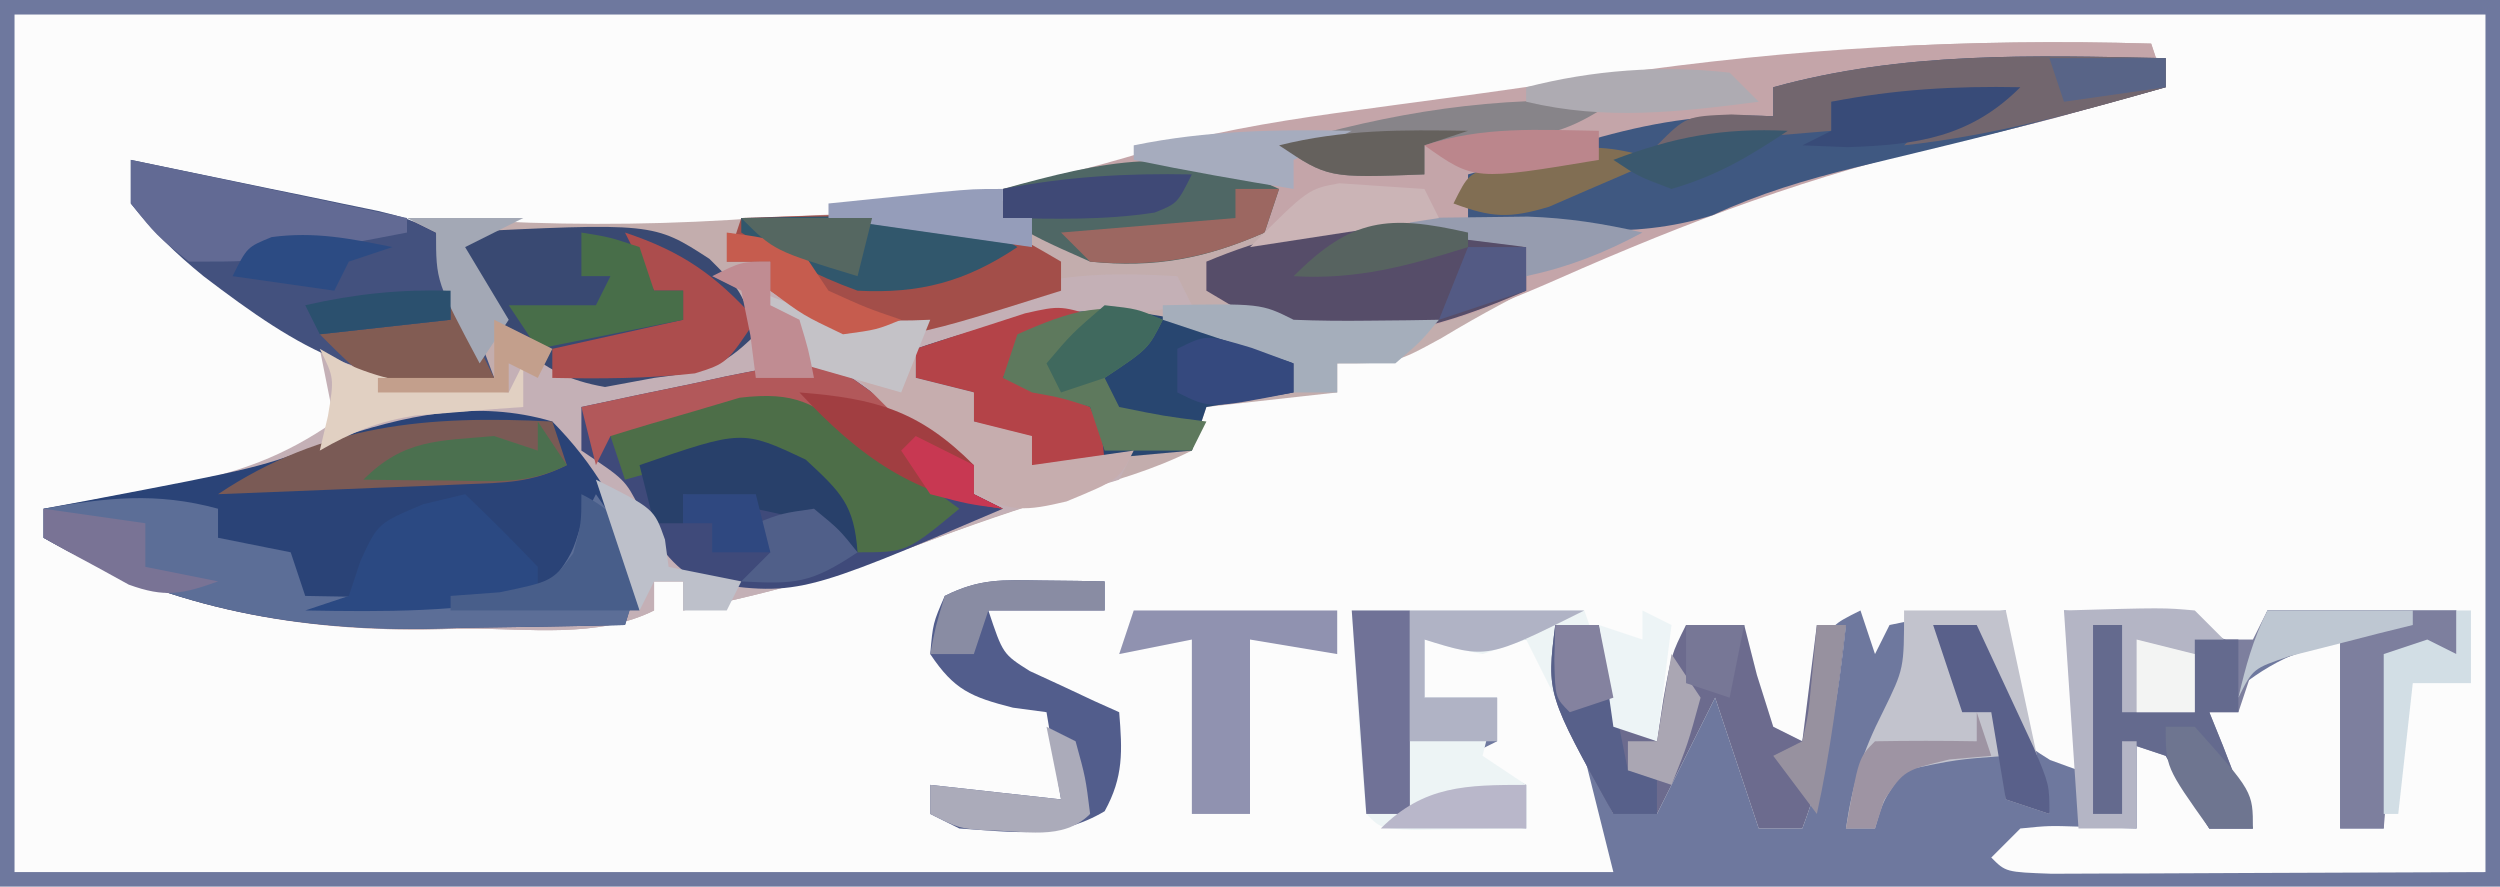
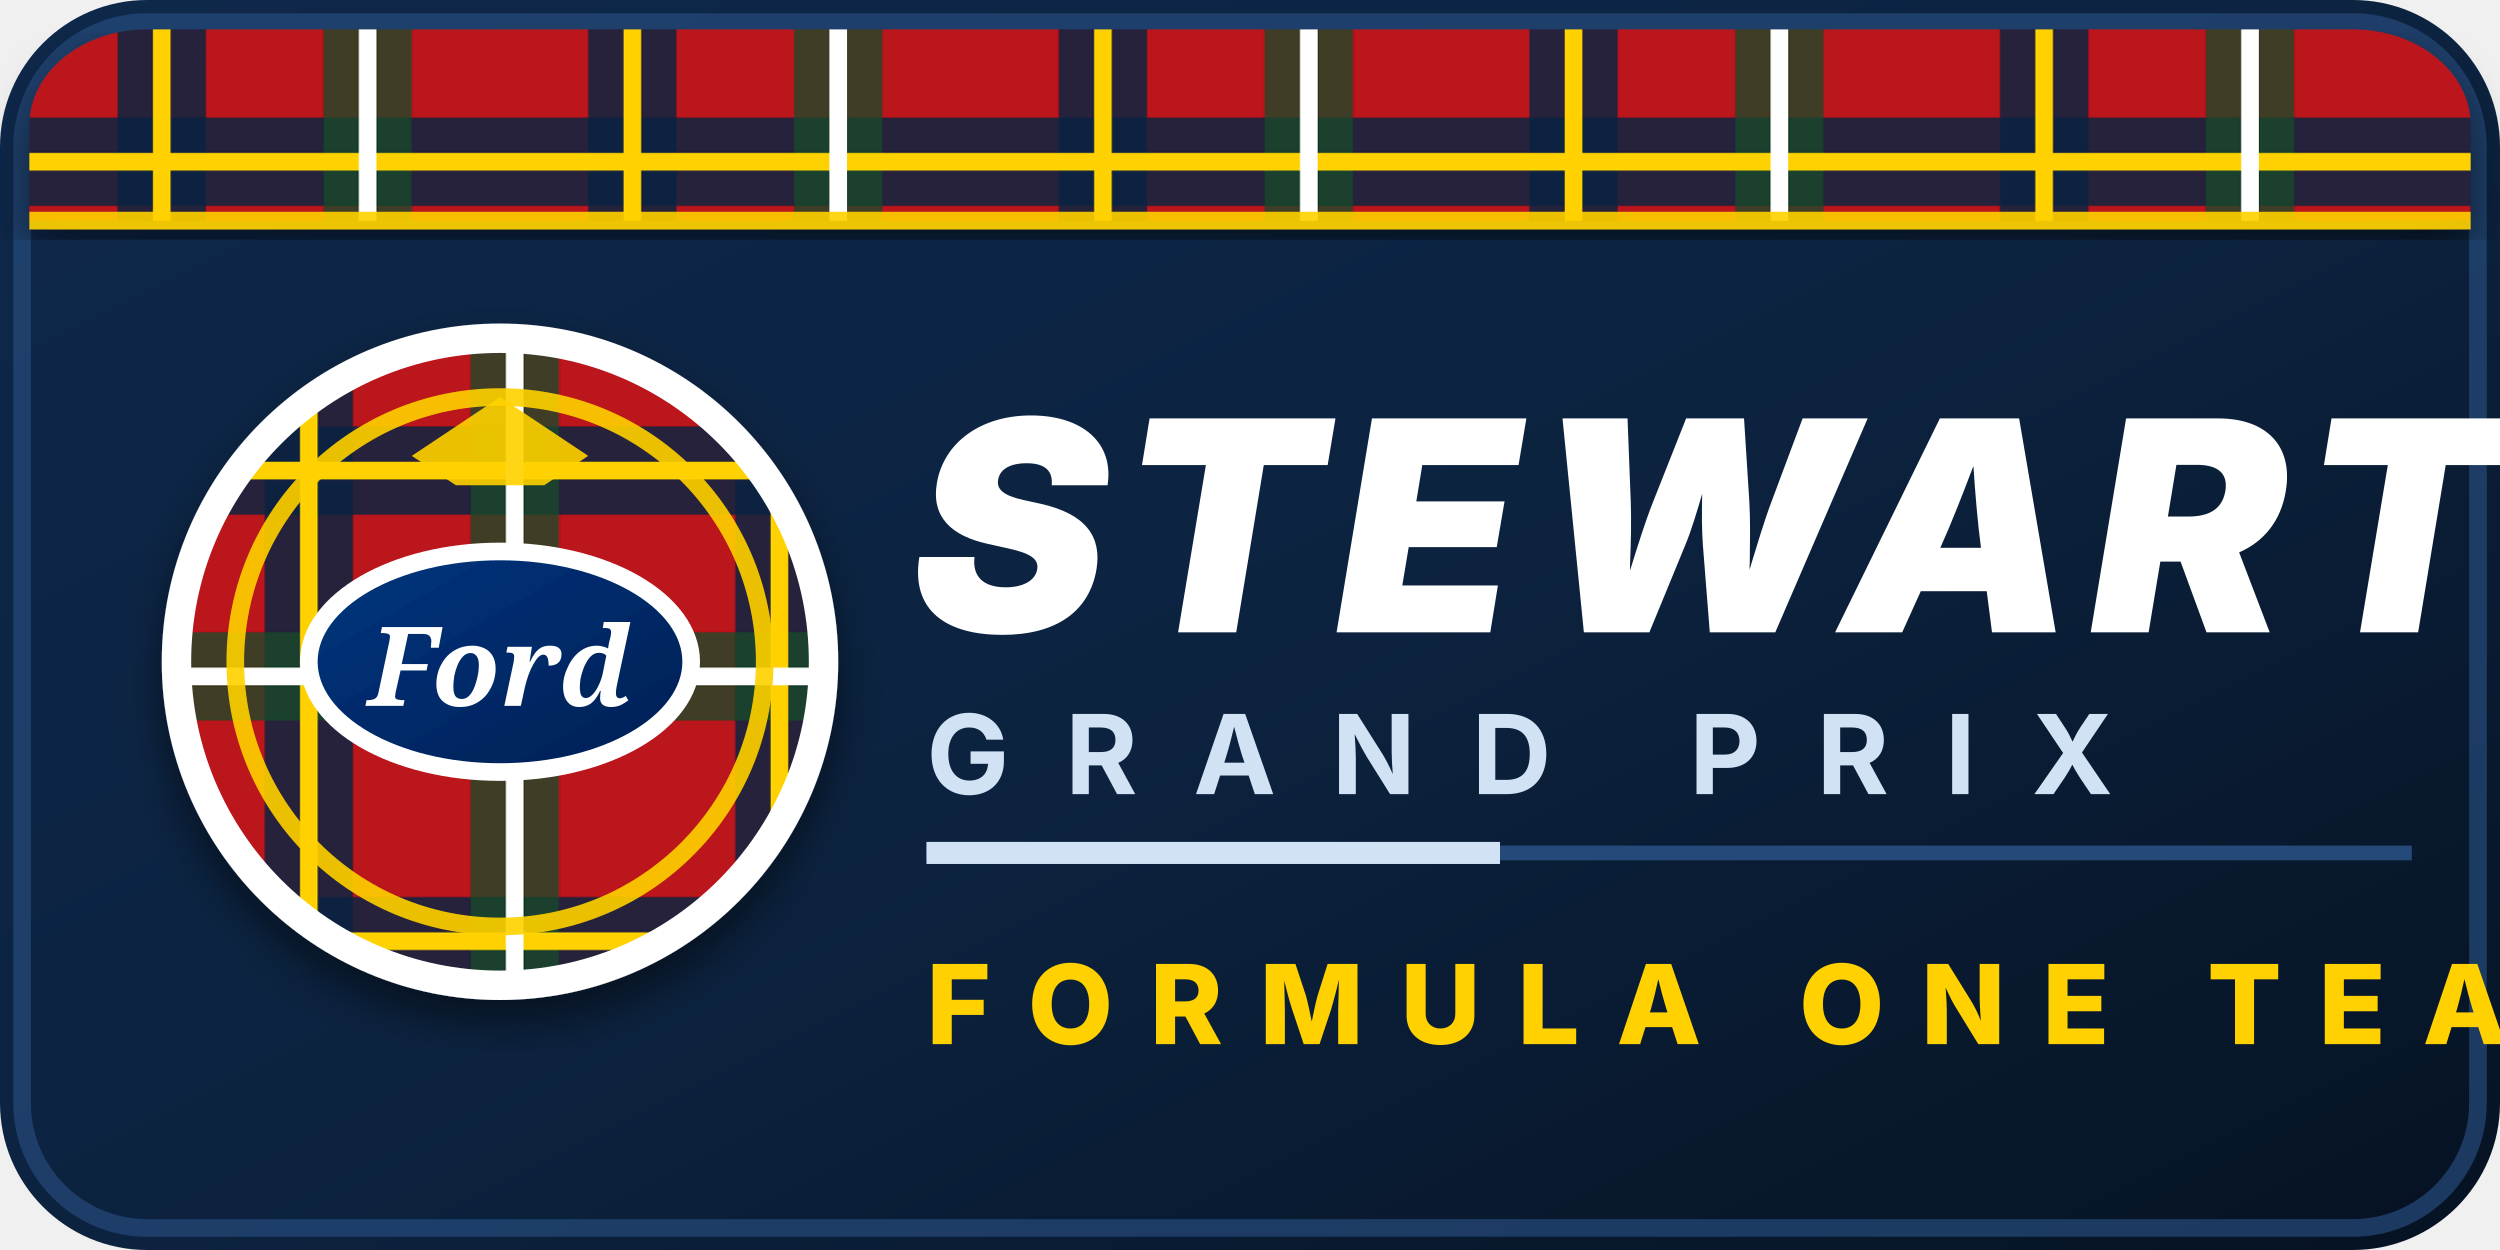
- <svg xmlns="http://www.w3.org/2000/svg" version="1.1" viewBox="0 0 172.00 61.00">
-   <path d="M0 0 C56.76 0 113.52 0 172 0 C172 20.13 172 40.26 172 61 C115.24 61 58.48 61 0 61 C0 40.87 0 20.74 0 0 Z " fill="#FCFCFC" transform="translate(0,0)" />
-   <path d="M0 0 C0.33 0.99 0.66 1.98 1 3 C-0.499 3.419 -1.999 3.835 -3.5 4.25 C-4.511 4.53 -5.521 4.809 -6.562 5.098 C-8.905 5.713 -11.261 6.281 -13.625 6.809 C-25.864 9.585 -38.017 13.731 -48.809 20.25 C-52 22 -52 22 -56 22 C-56 22.66 -56 23.32 -56 24 C-58.97 24.33 -61.94 24.66 -65 25 C-65.165 25.495 -65.165 25.495 -66 28 C-68.682 29.341 -71.362 30.1 -74.25 30.902 C-77.862 31.96 -81.349 33.189 -84.875 34.5 C-90.228 36.439 -95.411 37.94 -101 39 C-101 38.34 -101 37.68 -101 37 C-101.66 37 -102.32 37 -103 37 C-103 37.66 -103 38.32 -103 39 C-106.881 40.94 -111.67 40.229 -115.938 40.25 C-116.435 40.26 -116.435 40.26 -118.955 40.312 C-128.285 40.361 -136.843 38.63 -145 34 C-145 33.34 -145 32.68 -145 32 C-143.975 31.818 -142.95 31.636 -141.895 31.449 C-140.534 31.196 -139.173 30.942 -137.812 30.688 C-137.139 30.57 -136.465 30.452 -135.771 30.33 C-131.618 29.54 -128.476 28.41 -125 26 C-125.188 23.125 -125.188 23.125 -126 20 C-128.062 19.062 -128.062 19.062 -131 18 C-133.865 15.878 -136.616 13.656 -139 11 C-139 10.01 -139 9.02 -139 8 C-138.682 8.108 -138.682 8.108 -137.07 8.656 C-116.838 14.452 -87.969 13.224 -67.828 7.023 C-63.402 5.84 -59.035 5.17 -54.5 4.562 C-54.045 4.5 -54.045 4.5 -51.742 4.186 C-49.812 3.924 -47.881 3.663 -45.95 3.404 C-43.035 3.005 -40.125 2.576 -37.215 2.141 C-24.72 0.322 -12.62 -0.373 0 0 Z " fill="#C3ADAD" transform="translate(148,3)" />
-   <path d="M0 0 C42.9 0 85.8 0 130 0 C130 0.66 130 1.32 130 2 C124.187 3.136 118.375 4.114 112.5 4.875 C104.909 5.867 97.328 6.916 89.75 8 C89.148 8.083 89.148 8.083 86.104 8.503 C84.971 8.667 83.839 8.831 82.672 9 C81.652 9.144 80.632 9.289 79.581 9.438 C77 10 77 10 74 12 C60.664 14.147 46.909 14.102 33.438 14.188 C32.897 14.194 32.897 14.194 30.161 14.227 C14.368 14.245 14.368 14.245 8 10 C10.138 14.543 13.098 16.735 17.055 19.59 C19.321 21.233 21.29 22.77 23 25 C22.824 26.98 22.824 26.98 22 29 C15.923 33.473 9.336 34.144 2 34 C2.33 34.99 2.66 35.98 3 37 C2.01 37 1.02 37 0 37 C0 24.79 0 12.58 0 0 Z " fill="#FCFCFC" transform="translate(1,1)" />
-   <path d="M0 0 C56.76 0 113.52 0 172 0 C172 20.13 172 40.26 172 61 C115.24 61 58.48 61 0 61 C0 40.87 0 20.74 0 0 Z M1 1 C1 20.47 1 39.94 1 60 C37.3 60 73.6 60 111 60 C109.68 54.72 108.36 49.44 107 44 C106.01 44 105.02 44 104 44 C102 44 100 44 98 44 C98 45.32 98 46.64 98 48 C99.65 48 101.3 48 103 48 C103 48.99 103 49.98 103 51 C102.67 51.165 102.67 51.165 101 52 C102.32 52.66 103.64 53.32 105 54 C105 54.99 105 55.98 105 57 C101.7 56.67 98.4 56.34 95 56 C94.67 51.71 94.34 47.42 94 43 C98.95 43 103.9 43 109 43 C109.99 45.64 110.98 48.28 112 51 C112.66 51 113.32 51 114 51 C114.66 48.36 115.32 45.72 116 43 C117.32 43 118.64 43 120 43 C120.165 44.155 120.165 44.155 121 50 C121.495 50.165 121.495 50.165 124 51 C124.061 50.717 124.061 50.717 124.367 49.285 C124.535 48.552 124.702 47.818 124.875 47.062 C125.037 46.332 125.2 45.601 125.367 44.848 C126 43 126 43 128 42 C128.33 42.99 128.66 43.98 129 45 C129.33 44.34 129.66 43.68 130 43 C132.649 42.406 135.292 42.258 138 42 C138.013 42.313 138.013 42.313 138.078 43.898 C138.135 44.716 138.192 45.533 138.25 46.375 C138.296 47.187 138.343 47.999 138.391 48.836 C139 51 139 51 141.047 52.289 C141.691 52.524 142.336 52.758 143 53 C143.027 51.542 143.046 50.083 143.062 48.625 C143.068 48.219 143.068 48.219 143.098 46.164 C143 44 143 44 142 42 C143.418 42.115 144.834 42.243 146.25 42.375 C147.039 42.445 147.828 42.514 148.641 42.586 C151.086 43.015 152.848 43.786 155 45 C155.33 44.01 155.66 43.02 156 42 C160.29 42 164.58 42 169 42 C169 42.99 169 43.98 169 45 C168.68 44.907 168.68 44.907 167.062 44.438 C166.382 44.293 165.701 44.149 165 44 C164 45 164 45 163.902 47.723 C163.914 48.825 163.926 49.927 163.938 51.062 C163.947 52.167 163.956 53.272 163.965 54.41 C163.976 55.265 163.988 56.119 164 57 C163.01 57 162.02 57 161 57 C161 52.71 161 48.42 161 44 C156.874 45.032 155.154 46.284 152 49 C152.547 52.375 153.055 54.082 155 57 C154.01 57 153.02 57 152 57 C151.866 56.598 151.866 56.598 151.188 54.562 C150.992 54.14 150.992 54.14 150 52 C149.01 51.67 148.02 51.34 147 51 C147 52.98 147 54.96 147 57 C145.721 56.959 144.442 56.917 143.125 56.875 C140.945 56.805 140.945 56.805 139 57 C138.67 57.33 138.67 57.33 137 59 C138 60 138 60 141.143 60.114 C142.534 60.113 143.925 60.108 145.316 60.098 C145.64 60.097 145.64 60.097 147.279 60.095 C149.707 60.089 152.135 60.075 154.562 60.062 C159.987 60.042 165.411 60.021 171 60 C171 40.53 171 21.06 171 1 C114.9 1 58.8 1 1 1 Z " fill="#6E789E" transform="translate(0,0)" />
-   <path d="M0 0 C0.413 0.474 0.825 0.949 1.25 1.438 C3.871 3.778 5.466 3.874 9 4 C11.778 3.333 14.495 2.526 17.23 1.703 C20.958 0.757 24.175 0.784 28 1 C28.165 1.33 28.165 1.33 29 3 C28.047 3.133 27.095 3.266 26.113 3.402 C24.859 3.579 23.605 3.756 22.312 3.938 C21.692 4.025 21.692 4.025 18.551 4.465 C15.675 4.898 12.844 5.396 10 6 C10 6.66 10 7.32 10 8 C11.32 8.33 12.64 8.66 14 9 C14 9.66 14 10.32 14 11 C15.32 11.33 16.64 11.66 18 12 C18 12.66 18 13.32 18 14 C19.155 13.835 19.155 13.835 25 13 C24.67 13.66 24.34 14.32 24 15 C22.326 15.518 20.648 16.026 18.952 16.469 C15.94 17.288 13.049 18.413 10.125 19.5 C4.772 21.439 -0.411 22.94 -6 24 C-6 23.34 -6 22.68 -6 22 C-6.66 22 -7.32 22 -8 22 C-8 22.66 -8 23.32 -8 24 C-11.881 25.94 -16.67 25.229 -20.938 25.25 C-21.933 25.271 -22.929 25.291 -23.955 25.312 C-33.285 25.361 -41.843 23.63 -50 19 C-50 18.34 -50 17.68 -50 17 C-48.975 16.818 -47.95 16.636 -46.895 16.449 C-45.534 16.196 -44.173 15.942 -42.812 15.688 C-42.476 15.629 -42.476 15.629 -40.771 15.33 C-36.618 14.54 -33.476 13.41 -30 11 C-30.33 9.35 -30.66 7.7 -31 6 C-29.02 6.33 -29.02 6.33 -19 8 C-19 6.68 -19 5.36 -19 4 C-17.68 4.66 -16.36 5.32 -15 6 C-15 6.66 -15 7.32 -15 8 C-11.04 7.34 -7.08 6.68 -3 6 C-2.67 4.68 -2.34 3.36 -2 2 C-2.66 1.67 -3.32 1.34 -4 1 C-2 0 -2 0 0 0 Z " fill="#C4B0B6" transform="translate(53,18)" />
-   <path d="M0 0 C0.165 0.495 0.165 0.495 1 3 C-0.499 3.419 -1.999 3.835 -3.5 4.25 C-4.511 4.53 -5.521 4.809 -6.562 5.098 C-8.905 5.713 -11.261 6.281 -13.625 6.809 C-23.19 8.978 -31.854 12.231 -40.82 16.195 C-46.899 18.863 -52.309 20.916 -59 20 C-62.5 18.5 -62.5 18.5 -65 17 C-65 16.34 -65 15.68 -65 15 C-60.026 13.243 -55.258 11.674 -50 11 C-50.629 10.979 -50.629 10.979 -53.812 10.875 C-54.52 10.852 -55.228 10.829 -55.957 10.805 C-58 11 -58 11 -61 13 C-65.149 14.66 -68.535 15.465 -73 15 C-76.375 13.5 -76.375 13.5 -79 12 C-79 11.34 -79 10.68 -79 10 C-78.072 9.772 -78.072 9.772 -73.434 8.633 C-71.548 8.143 -69.678 7.593 -67.816 7.02 C-63.395 5.838 -59.03 5.17 -54.5 4.562 C-53.59 4.438 -52.68 4.314 -51.742 4.186 C-49.812 3.924 -47.881 3.663 -45.95 3.404 C-43.035 3.005 -40.125 2.576 -37.215 2.141 C-24.72 0.322 -12.62 -0.373 0 0 Z " fill="#C4A5A9" transform="translate(148,3)" />
-   <path d="M0 0 C2.904 2.948 4.735 6.063 6 10 C5.552 12.161 5.552 12.161 5 14 C1.396 14.089 -2.208 14.141 -5.812 14.188 C-6.315 14.2 -6.315 14.2 -8.857 14.264 C-18.244 14.354 -26.791 12.659 -35 8 C-35 7.34 -35 6.68 -35 6 C-34.022 5.818 -33.043 5.636 -32.035 5.449 C-20.108 3.177 -20.108 3.177 -15.25 1.312 C-10.223 -0.417 -5.199 -1.546 0 0 Z " fill="#2A4377" transform="translate(38,29)" />
-   <path d="M0 0 C0.634 0.402 1.268 0.804 1.922 1.219 C2.525 1.642 3.128 2.064 3.75 2.5 C4.057 2.711 4.057 2.711 5.609 3.781 C6.068 4.183 6.527 4.586 7 5 C7 5.66 7 6.32 7 7 C7.66 7.33 8.32 7.66 9 8 C-5.107 14.021 -5.107 14.021 -12 13 C-14.222 11.519 -14.843 10.323 -16 7.938 C-17 6 -17 6 -20 4 C-20 3.01 -20 2.02 -20 1 C-17.419 0.442 -14.837 -0.097 -12.25 -0.625 C-11.885 -0.705 -11.885 -0.705 -10.039 -1.109 C-3.378 -2.442 -3.378 -2.442 0 0 Z " fill="#3F4A7A" transform="translate(60,27)" />
-   <path d="M0 0 C5.28 0 10.56 0 16 0 C16.716 2.051 17.432 4.102 18.148 6.152 C19 8 19 8 21 9 C21.072 8.526 21.072 8.526 21.438 6.125 C22 3 22 3 23 1 C24.32 1 25.64 1 27 1 C27.289 2.134 27.578 3.269 27.875 4.438 C28.246 5.613 28.618 6.789 29 8 C29.66 8.33 30.32 8.66 31 9 C31.33 6.36 31.66 3.72 32 1 C32.66 1 33.32 1 34 1 C33.486 5.969 32.766 10.29 31 15 C30.01 15 29.02 15 28 15 C27.505 13.515 27.505 13.515 25 6 C24.34 7.32 23.68 8.64 23 10 C22.333 11.333 21.667 12.667 21 14 C20.01 14 19.02 14 18 14 C16 10 14 6 12 2 C11.01 2.33 10.02 2.66 9 3 C6.812 2.562 6.812 2.562 5 2 C5 3.32 5 4.64 5 6 C6.65 6 8.3 6 10 6 C9.67 7.32 9.34 8.64 9 10 C9.99 10.66 10.98 11.32 12 12 C12 12.99 12 13.98 12 15 C10.354 15.027 8.708 15.046 7.062 15.062 C6.146 15.074 5.229 15.086 4.285 15.098 C2 15 2 15 1 14 C0.534 9.341 0.295 4.673 0 0 Z " fill="#EDF4F5" transform="translate(93,42)" />
-   <path d="M0 0 C0 0.66 0 1.32 0 2 C-4.988 3.395 -9.979 4.761 -15.012 5.984 C-15.698 6.151 -16.384 6.318 -17.091 6.49 C-18.493 6.831 -19.895 7.17 -21.298 7.508 C-24.752 8.359 -27.962 9.316 -31.188 10.812 C-36.863 12.58 -42.168 11.738 -48 11 C-48 10.01 -48 9.02 -48 8 C-45.627 7.324 -43.252 6.659 -40.875 6 C-40.21 5.809 -39.545 5.618 -38.859 5.422 C-34.801 4.308 -31.203 3.79 -27 4 C-27 3.34 -27 2.68 -27 2 C-18.044 -0.465 -9.198 -0.192 0 0 Z " fill="#3F5881" transform="translate(149,4)" />
-   <path d="M0 0 C0 0.66 0 1.32 0 2 C-1.98 2.33 -3.96 2.66 -6 3 C-6.33 3.99 -6.66 4.98 -7 6 C-8.815 6.165 -8.815 6.165 -18 7 C-18.33 6.34 -18.66 5.68 -19 5 C-19.99 4.67 -20.98 4.34 -22 4 C-22 3.34 -22 2.68 -22 2 C-23.32 1.67 -24.64 1.34 -26 1 C-26 0.34 -26 -0.32 -26 -1 C-15.912 -4.41 -9.612 -4.883 0 0 Z " fill="#284670" transform="translate(89,25)" />
-   <path d="M0 0 C3.126 0.641 6.251 1.289 9.375 1.938 C10.264 2.12 11.154 2.302 12.07 2.49 C12.496 2.579 12.496 2.579 14.648 3.027 C15.434 3.19 16.219 3.352 17.029 3.519 C19 4 19 4 21 5 C22.07 7.285 22.07 7.285 23.125 10.062 C23.478 10.982 23.831 11.901 24.195 12.848 C24.461 13.558 24.726 14.268 25 15 C16.435 15.983 11.737 13.136 5 8 C3.03 6.396 1.606 4.993 0 3 C0 2.01 0 1.02 0 0 Z " fill="#43517E" transform="translate(9,11)" />
-   <path d="M0 0 C4.29 0 8.58 0 13 0 C13 0.99 13 1.98 13 3 C11.68 3 10.36 3 9 3 C8.67 6.96 8.34 10.92 8 15 C7.01 15 6.02 15 5 15 C5 10.71 5 6.42 5 2 C3.02 2.66 1.04 3.32 -1 4 C-1.33 4.99 -1.66 5.98 -2 7 C-2.66 7 -3.32 7 -4 7 C-3.691 7.763 -3.381 8.526 -3.062 9.312 C-2.321 11.188 -1.638 13.087 -1 15 C-1.99 15 -2.98 15 -4 15 C-5.019 13.345 -6.018 11.677 -7 10 C-7.99 9.67 -8.98 9.34 -10 9 C-10 10.65 -10 12.3 -10 14 C-10.66 14 -11.32 14 -12 14 C-12 9.71 -12 5.42 -12 1 C-11.34 1 -10.68 1 -10 1 C-10 2.98 -10 4.96 -10 7 C-8.35 7 -6.7 7 -5 7 C-5 5.35 -5 3.7 -5 2 C-3.68 2 -2.36 2 -1 2 C-0.67 1.34 -0.34 0.68 0 0 Z " fill="#7D7F9E" transform="translate(156,42)" />
-   <path d="M0 0 C13.961 -0.688 13.961 -0.688 17.812 1.812 C20 4 20 4 21 7 C18.55 9.45 17.4 9.547 14 10 C12.886 10.206 11.773 10.413 10.625 10.625 C5.559 9.752 4.173 7.122 1.285 3.066 C0 1 0 1 0 0 Z " fill="#394972" transform="translate(31,16)" />
-   <path d="M0 0 C0 0.66 0 1.32 0 2 C1.65 2.33 3.3 2.66 5 3 C5.33 3.99 5.66 4.98 6 6 C18.122 6.22 18.122 6.22 23 5 C24.375 3.062 24.375 3.062 25 1 C25.33 0.34 25.66 -0.32 26 -1 C27.562 1.25 27.562 1.25 29 4 C28.59 6.172 28.59 6.172 28 8 C24.396 8.089 20.792 8.141 17.188 8.188 C16.685 8.2 16.685 8.2 14.143 8.264 C4.756 8.354 -3.791 6.659 -12 2 C-12 1.34 -12 0.68 -12 0 C-7.684 -0.762 -4.256 -1.161 0 0 Z " fill="#5C6E97" transform="translate(15,35)" />
-   <path d="M0 0 C0.99 0 1.98 0 3 0 C3.289 1.134 3.578 2.269 3.875 3.438 C4.246 4.613 4.618 5.789 5 7 C5.66 7.33 6.32 7.66 7 8 C7.072 7.526 7.072 7.526 7.438 5.125 C8 2 8 2 9 0 C10.32 0 11.64 0 13 0 C13.289 1.134 13.578 2.269 13.875 3.438 C14.246 4.613 14.618 5.789 15 7 C15.66 7.33 16.32 7.66 17 8 C17.33 5.36 17.66 2.72 18 0 C18.66 0 19.32 0 20 0 C19.486 4.969 18.766 9.29 17 14 C16.01 14 15.02 14 14 14 C13.01 11.03 12.02 8.06 11 5 C10.34 6.32 9.68 7.64 9 9 C8.333 10.333 7.667 11.667 7 13 C6.01 13 5.02 13 4 13 C-0.592 4.738 -0.592 4.738 0 0 Z " fill="#6C6B8E" transform="translate(107,43)" />
-   <path d="M0 0 C15.929 -0.554 15.929 -0.554 22 3 C22 3.66 22 4.32 22 5 C10.241 8.703 10.241 8.703 5 7 C4.01 6.34 3.02 5.68 2 5 C2 4.34 2 3.68 2 3 C1.01 3 0.02 3 -1 3 C-0.67 2.01 -0.34 1.02 0 0 Z " fill="#A34E49" transform="translate(51,15)" />
-   <path d="M0 0 C0 0.99 0 1.98 0 3 C-5.7 5.443 -9.793 6.601 -16 6 C-19.5 4.5 -19.5 4.5 -22 3 C-22 2.34 -22 1.68 -22 1 C-14.076 -2.316 -8.196 -2.137 0 0 Z " fill="#564D69" transform="translate(105,17)" />
-   <path d="M0 0 C2.31 0 4.62 0 7 0 C7.99 4.62 8.98 9.24 10 14 C9.01 13.67 8.02 13.34 7 13 C7 12.01 7 11.02 7 10 C3.625 10.25 3.625 10.25 0 11 C-1.438 13.062 -1.438 13.062 -2 15 C-2.66 15 -3.32 15 -4 15 C-3.548 11.925 -2.863 9.732 -1.438 6.938 C0 4 0 4 0 0 Z " fill="#C2C3CD" transform="translate(131,42)" />
-   <path d="M0 0 C0.409 0.005 0.409 0.005 2.477 0.027 C2.79 0.033 2.79 0.033 4.375 0.062 C4.375 0.722 4.375 1.383 4.375 2.062 C1.735 2.062 -0.905 2.062 -3.625 2.062 C-2.625 5.062 -2.625 5.062 -0.777 6.23 C-0.046 6.567 0.684 6.903 1.438 7.25 C2.171 7.594 2.904 7.938 3.66 8.293 C4.226 8.547 4.792 8.801 5.375 9.062 C5.591 11.729 5.684 13.503 4.375 15.875 C1.088 17.827 -1.846 17.302 -5.625 17.062 C-6.285 16.733 -6.945 16.403 -7.625 16.062 C-7.625 15.403 -7.625 14.742 -7.625 14.062 C-4.655 14.392 -1.685 14.722 1.375 15.062 C1.045 13.082 0.715 11.102 0.375 9.062 C-0.388 8.959 -1.151 8.856 -1.938 8.75 C-4.822 8.012 -5.98 7.53 -7.625 5.062 C-7.438 2.938 -7.438 2.938 -6.625 1.062 C-4.22 -0.14 -2.675 -0.038 0 0 Z " fill="#525D8C" transform="translate(71.625,39.9375)" />
-   <path d="M0 0 C-0.33 0.99 -0.66 1.98 -1 3 C-5.068 4.797 -8.579 5.461 -13 5 C-16.375 3.5 -16.375 3.5 -19 2 C-19 1.34 -19 0.68 -19 0 C-12.112 -1.9 -6.738 -3.171 0 0 Z " fill="#4F6765" transform="translate(88,13)" />
-   <path d="M0 0 C4.62 0 9.24 0 14 0 C14 0.99 14 1.98 14 3 C13.01 2.835 13.01 2.835 8 2 C8 5.96 8 9.92 8 14 C6.68 14 5.36 14 4 14 C4 10.04 4 6.08 4 2 C2.35 2.33 0.7 2.66 -1 3 C-0.67 2.01 -0.34 1.02 0 0 Z " fill="#9092B0" transform="translate(78,42)" />
-   <path d="M0 0 C0.634 0.402 1.268 0.804 1.922 1.219 C2.525 1.642 3.128 2.064 3.75 2.5 C4.057 2.711 4.057 2.711 5.609 3.781 C6.068 4.183 6.527 4.586 7 5 C7 5.66 7 6.32 7 7 C7.66 7.33 8.32 7.66 9 8 C3.978 7.283 0.621 5.237 -3.375 2.188 C-7.115 0.496 -9.203 1.712 -13 3 C-15.938 3.125 -15.938 3.125 -18 3 C-18.33 3.66 -18.66 4.32 -19 5 C-19.33 3.68 -19.66 2.36 -20 1 C-17.419 0.442 -14.837 -0.097 -12.25 -0.625 C-11.885 -0.705 -11.885 -0.705 -10.039 -1.109 C-3.378 -2.442 -3.378 -2.442 0 0 Z " fill="#B2585A" transform="translate(60,27)" />
-   <path d="M0 0 C0 0.66 0 1.32 0 2 C-5.98 3.72 -11.808 5.312 -18 6 C-16 4 -16 4 -12 3 C-15.63 3 -19.26 3 -23 3 C-23 3.66 -23 4.32 -23 5 C-24.98 5.165 -24.98 5.165 -35 6 C-33 4 -33 4 -29.875 3.875 C-28.926 3.916 -27.978 3.957 -27 4 C-27 3.34 -27 2.68 -27 2 C-18.044 -0.465 -9.198 -0.192 0 0 Z " fill="#72666E" transform="translate(149,4)" />
-   <path d="M0 0 C0.666 0.458 1.333 0.915 2.02 1.387 C2.85 1.989 2.85 1.989 7 5 C3.375 8 3.375 8 0 8 C-1.006 6.337 -2.006 4.67 -3 3 C-5.34 1.416 -6.524 0.951 -9.359 1.242 C-10.148 1.451 -10.937 1.66 -11.75 1.875 C-12.549 2.079 -13.348 2.282 -14.172 2.492 C-14.775 2.66 -15.378 2.827 -16 3 C-16.33 2.01 -16.66 1.02 -17 0 C-15.112 -0.587 -13.214 -1.144 -11.312 -1.688 C-10.257 -2.001 -9.201 -2.314 -8.113 -2.637 C-4.258 -3.087 -3.06 -2.284 0 0 Z " fill="#4D6E48" transform="translate(59,30)" />
-   <path d="M0 0 C0.66 0 1.32 0 2 0 C2 1.98 2 3.96 2 6 C3.65 6 5.3 6 7 6 C7 4.35 7 2.7 7 1 C7.99 1 8.98 1 10 1 C10 2.65 10 4.3 10 6 C9.34 6 8.68 6 8 6 C8.309 6.763 8.619 7.526 8.938 8.312 C9.679 10.188 10.362 12.087 11 14 C10.01 14 9.02 14 8 14 C6.981 12.345 5.982 10.677 5 9 C4.01 8.67 3.02 8.34 2 8 C2 9.65 2 11.3 2 13 C1.34 13 0.68 13 0 13 C0 8.71 0 4.42 0 0 Z " fill="#646A8E" transform="translate(144,43)" />
-   <path d="M0 0 C1.709 1.623 3.374 3.293 5 5 C5 5.66 5 6.32 5 7 C-0.361 8.129 -5.553 8.097 -11 8 C-10.01 7.67 -9.02 7.34 -8 7 C-7.732 6.196 -7.464 5.391 -7.188 4.562 C-6 2 -6 2 -2.875 0.688 C-2.401 0.574 -2.401 0.574 0 0 Z " fill="#2B4982" transform="translate(32,34)" />
-   <path d="M0 0 C0.33 0.99 0.66 1.98 1 3 C-1.461 4.231 -3.258 4.206 -6.008 4.316 C-6.994 4.358 -7.98 4.4 -8.996 4.443 C-10.029 4.483 -11.061 4.522 -12.125 4.562 C-12.645 4.584 -12.645 4.584 -15.277 4.693 C-17.851 4.8 -20.426 4.902 -23 5 C-15.73 0.154 -8.572 -0.433 0 0 Z " fill="#7A5A55" transform="translate(38,29)" />
-   <path d="M0 0 C6.836 -0.195 6.836 -0.195 9 0 C9.66 0.66 10.32 1.32 11 2 C10.34 2 9.68 2 9 2 C9 3.65 9 5.3 9 7 C7.35 7 5.7 7 4 7 C4 5.02 4 3.04 4 1 C3.34 1 2.68 1 2 1 C2 5.29 2 9.58 2 14 C2.66 14 3.32 14 4 14 C4 12.35 4 10.7 4 9 C4.33 9 4.66 9 5 9 C5 10.98 5 12.96 5 15 C3.68 15 2.36 15 1 15 C0.67 10.05 0.34 5.1 0 0 Z " fill="#B4B5C5" transform="translate(142,42)" />
-   <path d="M0 0 C2.417 -0.054 4.833 -0.094 7.25 -0.125 C7.932 -0.142 8.614 -0.159 9.316 -0.176 C13.061 -0.212 15.824 -0.079 19 2 C15.404 4.397 12.273 5.219 8 5 C5.136 3.964 2.585 2.602 0 1 C0 0.67 0 0.34 0 0 Z " fill="#31576C" transform="translate(51,15)" />
-   <path d="M0 0 C-0.969 0.289 -1.939 0.578 -2.938 0.875 C-6 2 -6 2 -7 4 C-6.031 4.247 -5.061 4.495 -4.062 4.75 C-3.052 5.163 -2.041 5.575 -1 6 C-0.125 8.125 -0.125 8.125 0 10 C-1.65 10 -3.3 10 -5 10 C-5.33 9.34 -5.66 8.68 -6 8 C-6.99 7.67 -7.98 7.34 -9 7 C-9 6.34 -9 5.68 -9 5 C-10.32 4.67 -11.64 4.34 -13 4 C-13 3.34 -13 2.68 -13 2 C-11.399 1.468 -9.794 0.95 -8.188 0.438 C-7.294 0.147 -6.401 -0.143 -5.48 -0.441 C-3 -1 -3 -1 0 0 Z " fill="#B44348" transform="translate(76,22)" />
-   <path d="M0 0 C3.937 1.312 6.227 2.919 9 6 C7 9 7 9 4.812 9.688 C1.523 10.053 -1.693 10.065 -5 10 C-5 9.34 -5 8.68 -5 8 C-2.03 7.34 0.94 6.68 4 6 C4 5.34 4 4.68 4 4 C3.34 4 2.68 4 2 4 C1.34 2.68 0.68 1.36 0 0 Z " fill="#AC4D4D" transform="translate(43,16)" />
-   <path d="M0 0 C6.27 1.32 12.54 2.64 19 4 C19 4.33 19 4.66 19 5 C17.251 5.338 15.501 5.67 13.75 6 C13.263 6.093 13.263 6.093 10.797 6.562 C8 7 8 7 4 7 C1.75 5.188 1.75 5.188 0 3 C0 2.01 0 1.02 0 0 Z " fill="#626A94" transform="translate(9,11)" />
-   <path d="M0 0 C-1 2 -1 2 -4 4 C-3.67 4.66 -3.34 5.32 -3 6 C0.062 6.625 0.062 6.625 3 7 C2.67 7.66 2.34 8.32 2 9 C0.02 9 -1.96 9 -4 9 C-4.33 8.01 -4.66 7.02 -5 6 C-6.938 5.375 -6.938 5.375 -9 5 C-9.66 4.67 -10.32 4.34 -11 4 C-10.67 3.01 -10.34 2.02 -10 1 C-6.347 -0.623 -3.806 -1.464 0 0 Z " fill="#5E795D" transform="translate(80,22)" />
-   <path d="M0 0 C0.66 0 1.32 0 2 0 C2 0.66 2 1.32 2 2 C3.32 2.33 4.64 2.66 6 3 C6 3.66 6 4.32 6 5 C7.32 5.33 8.64 5.66 10 6 C10 6.66 10 7.32 10 8 C11.155 7.835 11.155 7.835 17 7 C16 9 16 9 12.375 10.5 C9.639 11.144 8.502 11.28 6.02 9.895 C4.225 8.345 2.605 6.743 1 5 C0.002 3.998 -0.997 2.997 -2 2 C-1.34 1.67 -0.68 1.34 0 1 C0 0.67 0 0.34 0 0 Z " fill="#C6ADAE" transform="translate(61,24)" />
-   <path d="M0 0 C-3.162 2.108 -4.507 2.338 -8.188 2.625 C-8.638 2.662 -8.638 2.662 -10.918 2.852 C-11.605 2.901 -12.292 2.95 -13 3 C-13 3.66 -13 4.32 -13 5 C-19.625 5.25 -19.625 5.25 -23 3 C-15.177 0.706 -8.155 -0.433 0 0 Z " fill="#878489" transform="translate(111,7)" />
-   <path d="M0 0 C2.448 2.269 3.33 3.118 3.562 6.375 C2.572 5.715 1.582 5.055 0.562 4.375 C-1.699 3.742 -1.699 3.742 -4.125 3.25 C-4.933 3.082 -5.741 2.915 -6.574 2.742 C-7.189 2.621 -7.804 2.5 -8.438 2.375 C-8.438 3.035 -8.438 3.695 -8.438 4.375 C-9.097 4.375 -9.758 4.375 -10.438 4.375 C-10.767 3.055 -11.097 1.735 -11.438 0.375 C-4.365 -2.064 -4.365 -2.064 0 0 Z " fill="#28406A" transform="translate(55.4375,31.625)" />
-   <path d="M0 0 C1.32 0 2.64 0 4 0 C4 4.62 4 9.24 4 14 C3.01 14 2.02 14 1 14 C0.67 9.38 0.34 4.76 0 0 Z " fill="#707297" transform="translate(93,42)" />
-   <path d="M0 0 C6.75 -0.125 6.75 -0.125 9 1 C10.707 1.07 12.417 1.084 14.125 1.062 C15.035 1.053 15.945 1.044 16.883 1.035 C17.581 1.024 18.28 1.012 19 1 C17.75 2.5 17.75 2.5 16 4 C14.68 4 13.36 4 12 4 C12 4.66 12 5.32 12 6 C11.01 6 10.02 6 9 6 C9 5.34 9 4.68 9 4 C6.03 3.01 3.06 2.02 0 1 C0 0.67 0 0.34 0 0 Z " fill="#A5AEBB" transform="translate(80,21)" />
-   <path d="M0 0 C3.96 0 7.92 0 12 0 C5.319 3.34 5.319 3.34 1 2 C1 3.32 1 4.64 1 6 C2.65 6 4.3 6 6 6 C6 6.99 6 7.98 6 9 C4.02 9 2.04 9 0 9 C0 6.03 0 3.06 0 0 Z " fill="#B0B3C5" transform="translate(97,42)" />
-   <path d="M0 0 C1.938 0.312 1.938 0.312 4 1 C4.33 1.99 4.66 2.98 5 4 C5.66 4 6.32 4 7 4 C7 4.66 7 5.32 7 6 C3.7 6.66 0.4 7.32 -3 8 C-3.66 7.01 -4.32 6.02 -5 5 C-3.02 5 -1.04 5 1 5 C1.33 4.34 1.66 3.68 2 3 C1.34 3 0.68 3 0 3 C0 2.01 0 1.02 0 0 Z " fill="#486E49" transform="translate(40,16)" />
-   <path d="M0 0 C5.241 0.411 8.24 1.24 12 5 C12 5.66 12 6.32 12 7 C12.66 7.33 13.32 7.66 14 8 C7.912 7.13 4.14 4.446 0 0 Z " fill="#A13E41" transform="translate(55,27)" />
-   <path d="M0 0 C0.99 0 1.98 0 3 0 C3.66 3.3 4.32 6.6 5 10 C5.66 10 6.32 10 7 10 C7 10.99 7 11.98 7 13 C6.01 13 5.02 13 4 13 C-0.592 4.738 -0.592 4.738 0 0 Z " fill="#57608A" transform="translate(107,43)" />
-   <path d="M0 0 C1 2 2 4 3 6 C1.563 6.081 0.126 6.139 -1.312 6.188 C-1.713 6.205 -1.713 6.205 -3.738 6.293 C-6 6 -6 6 -9 3 C-7.515 2.835 -7.515 2.835 0 2 C0 1.34 0 0.68 0 0 Z " fill="#825C53" transform="translate(31,20)" />
-   <path d="M0 0 C0.99 0 1.98 0 3 0 C3.838 1.79 4.67 3.582 5.5 5.375 C5.964 6.373 6.428 7.37 6.906 8.398 C8 11 8 11 8 13 C7.01 12.67 6.02 12.34 5 12 C4.67 10.02 4.34 8.04 4 6 C3.34 6 2.68 6 2 6 C1.34 4.02 0.68 2.04 0 0 Z " fill="#59608A" transform="translate(133,43)" />
-   <path d="M0 0 C2.55 1.275 2.931 2.403 4 5 C4 5.99 4 6.98 4 8 C-0.29 8 -4.58 8 -9 8 C-9 7.67 -9 7.34 -9 7 C-8.443 6.959 -8.443 6.959 -5.625 6.75 C-2 6 -2 6 -0.562 4.062 C0 2 0 2 0 0 Z " fill="#485E8A" transform="translate(40,34)" />
-   <path d="M0 0 C-3.438 3.438 -7.11 3.971 -11.875 4.125 C-12.906 4.084 -13.938 4.043 -15 4 C-14.34 3.67 -13.68 3.34 -13 3 C-13 2.34 -13 1.68 -13 1 C-8.606 0.143 -4.474 -0.089 0 0 Z " fill="#384B78" transform="translate(139,6)" />
-   <path d="M0 0 C0.409 0.005 0.409 0.005 2.477 0.027 C2.79 0.033 2.79 0.033 4.375 0.062 C4.375 0.722 4.375 1.383 4.375 2.062 C1.735 2.062 -0.905 2.062 -3.625 2.062 C-3.955 3.053 -4.285 4.042 -4.625 5.062 C-5.615 5.062 -6.605 5.062 -7.625 5.062 C-7.25 3.125 -7.25 3.125 -6.625 1.062 C-4.22 -0.14 -2.675 -0.038 0 0 Z " fill="#898CA3" transform="translate(71.625,39.9375)" />
-   <path d="M0 0 C0.66 0.33 1.32 0.66 2 1 C1.67 3.64 1.34 6.28 1 9 C0.01 8.67 -0.98 8.34 -2 8 C-2.33 5.69 -2.66 3.38 -3 1 C-2.01 1.33 -1.02 1.66 0 2 C0 1.34 0 0.68 0 0 Z " fill="#EDF4F6" transform="translate(113,42)" />
-   <path d="M0 0 C4 2 4 2 4.75 4.125 C4.832 4.744 4.915 5.362 5 6 C6.65 6.33 8.3 6.66 10 7 C9.67 7.66 9.34 8.32 9 9 C8.01 9 7.02 9 6 9 C6 8.34 6 7.68 6 7 C5.34 7 4.68 7 4 7 C3.67 7.66 3.34 8.32 3 9 C2.01 6.03 1.02 3.06 0 0 Z " fill="#BDC0CA" transform="translate(41,33)" />
-   <path d="M0 0 C0.866 0.33 1.733 0.66 2.625 1 C5.957 1.987 8.552 2.164 12 2 C11.34 3.65 10.68 5.3 10 7 C7.69 6.34 5.38 5.68 3 5 C3 4.01 3 3.02 3 2 C2.01 1.67 1.02 1.34 0 1 C0 0.67 0 0.34 0 0 Z " fill="#C4C2C7" transform="translate(52,20)" />
-   <path d="M0 0 C1.729 -0.027 3.458 -0.047 5.188 -0.062 C6.15 -0.074 7.113 -0.086 8.105 -0.098 C10.856 -0.005 13.325 0.379 16 1 C13.361 2.414 10.929 3.372 8 4 C8 3.34 8 2.68 8 2 C5.36 1.67 2.72 1.34 0 1 C0 0.67 0 0.34 0 0 Z " fill="#969CAF" transform="translate(97,15)" />
-   <path d="M0 0 C-0.66 0.33 -0.66 0.33 -4 2 C-4 2.66 -4 3.32 -4 4 C-7.683 3.4 -11.345 2.752 -15 2 C-15 1.67 -15 1.34 -15 1 C-9.95 -0.036 -5.126 -0.103 0 0 Z " fill="#A6ACBE" transform="translate(93,9)" />
-   <path d="M0 0 C0.66 0.33 1.32 0.66 2 1 C2.688 3.5 2.688 3.5 3 6 C1.101 7.899 -1.572 7.124 -4.09 7.133 C-6 7 -6 7 -8 6 C-8 5.34 -8 4.68 -8 4 C-5.03 4.33 -2.06 4.66 1 5 C0.67 3.35 0.34 1.7 0 0 Z " fill="#ABABBA" transform="translate(72,50)" />
-   <path d="M0 0 C0.66 0 1.32 0 2 0 C1.48 4.379 0.943 8.688 0 13 C-0.99 11.68 -1.98 10.36 -3 9 C-2.34 8.67 -1.68 8.34 -1 8 C-0.586 6.152 -0.586 6.152 -0.375 3.938 C-0.251 2.638 -0.127 1.339 0 0 Z " fill="#97919F" transform="translate(125,43)" />
-   <path d="M0 0 C2.31 0.33 4.62 0.66 7 1 C7 1.99 7 2.98 7 4 C8.65 4.33 10.3 4.66 12 5 C9.533 5.883 8.361 6.131 5.859 5.223 C5.163 4.84 4.467 4.457 3.75 4.062 C3.044 3.682 2.337 3.302 1.609 2.91 C1.078 2.61 0.547 2.309 0 2 C0 1.34 0 0.68 0 0 Z " fill="#797395" transform="translate(3,35)" />
-   <path d="M0 0 C0.66 0.99 1.32 1.98 2 3 C-0.765 4.382 -3.046 4.095 -6.125 4.062 C-7.221 4.053 -8.316 4.044 -9.445 4.035 C-9.867 4.029 -9.867 4.029 -12 4 C-9.205 1.205 -6.864 1.339 -3 1 C-2.01 1.33 -1.02 1.66 0 2 C0 1.34 0 0.68 0 0 Z " fill="#4B704F" transform="translate(37,29)" />
-   <path d="M0 0 C0.949 0.351 1.897 0.701 2.875 1.062 C2.875 1.723 2.875 2.383 2.875 3.062 C-2.875 4.188 -2.875 4.188 -5.125 3.062 C-5.125 2.072 -5.125 1.082 -5.125 0.062 C-3.125 -0.938 -3.125 -0.938 0 0 Z " fill="#35497E" transform="translate(86.125,23.9375)" />
-   <path d="M0 0 C2.64 0 5.28 0 8 0 C7.34 0.33 7.34 0.33 4 2 C4.99 3.65 5.98 5.3 7 7 C6.67 7.495 6.67 7.495 5 10 C2 4.375 2 4.375 2 1 C1.34 0.67 0.68 0.34 0 0 Z " fill="#A3A8B5" transform="translate(28,15)" />
-   <path d="M0 0 C0.99 0 1.98 0 3 0 C2.67 0.99 2.34 1.98 2 3 C-2.054 4.791 -5.587 5.401 -10 5 C-10.66 4.34 -11.32 3.68 -12 3 C-10.02 2.835 -10.02 2.835 0 2 C0 1.34 0 0.68 0 0 Z " fill="#9C6761" transform="translate(85,13)" />
-   <path d="M0 0 C-1 2 -1 2 -2.562 2.625 C-6.064 3.164 -9.458 3.059 -13 3 C-13 2.34 -13 1.68 -13 1 C-8.606 0.143 -4.474 -0.089 0 0 Z " fill="#3F4976" transform="translate(82,12)" />
-   <path d="M0 0 C1.953 0.13 3.906 0.26 5.859 0.391 C6.189 1.051 6.519 1.711 6.859 2.391 C2.569 3.051 -1.721 3.711 -6.141 4.391 C-2.141 0.391 -2.141 0.391 0 0 Z " fill="#CBB4B6" transform="translate(92.14062,12.60938)" />
-   <path d="M0 0 C0.562 0.317 1.124 0.634 1.703 0.961 C4.152 2.069 6.084 2.39 8.75 2.625 C9.549 2.7 10.348 2.775 11.172 2.852 C11.775 2.901 12.378 2.95 13 3 C13.33 2.34 13.66 1.68 14 1 C14 1.99 14 2.98 14 4 C13.325 4.049 12.649 4.098 11.953 4.148 C11.061 4.223 10.169 4.298 9.25 4.375 C8.368 4.445 7.487 4.514 6.578 4.586 C4.009 4.999 2.242 5.712 0 7 C0.186 6.216 0.371 5.433 0.562 4.625 C1 2 1 2 0 0 Z " fill="#E1D0C2" transform="translate(22,24)" />
-   <path d="M0 0 C0.66 0.66 1.32 1.32 2 2 C-3.53 2.71 -8.5 3.303 -14 2 C-14 1.67 -14 1.34 -14 1 C-9.454 -0.173 -4.67 -0.541 0 0 Z " fill="#AEABB2" transform="translate(119,5)" />
-   <path d="M0 0 C0.33 0 0.66 0 1 0 C1 1.65 1 3.3 1 5 C-0.32 5 -1.64 5 -3 5 C-3.33 7.97 -3.66 10.94 -4 14 C-4.33 14 -4.66 14 -5 14 C-5 10.37 -5 6.74 -5 3 C-4.01 2.67 -3.02 2.34 -2 2 C-1.34 2.33 -0.68 2.66 0 3 C0 2.01 0 1.02 0 0 Z " fill="#D2DEE5" transform="translate(169,42)" />
-   <path d="M0 0 C2.375 0.312 2.375 0.312 5 1 C5.66 1.99 6.32 2.98 7 4 C9.625 5.188 9.625 5.188 12 6 C10.312 6.688 10.312 6.688 8 7 C5.25 5.688 5.25 5.688 3 4 C3 3.34 3 2.68 3 2 C2.01 2 1.02 2 0 2 C0 1.34 0 0.68 0 0 Z " fill="#C65C4E" transform="translate(50,16)" />
-   <path d="M0 0 C-1.577 0.701 -3.162 1.386 -4.75 2.062 C-5.632 2.445 -6.513 2.828 -7.422 3.223 C-10.153 4.046 -11.369 3.977 -14 3 C-13 1 -13 1 -11.074 0.332 C-10.287 0.161 -9.499 -0.011 -8.688 -0.188 C-7.908 -0.367 -7.128 -0.546 -6.324 -0.73 C-3.908 -1.011 -2.298 -0.741 0 0 Z " fill="#816E53" transform="translate(114,11)" />
-   <path d="M0 0 C-0.99 0.33 -1.98 0.66 -3 1 C-3 1.66 -3 2.32 -3 3 C-9.625 3.25 -9.625 3.25 -13 1 C-8.591 -0.102 -4.516 -0.077 0 0 Z " fill="#65615D" transform="translate(101,9)" />
-   <path d="M0 0 C0.33 0.99 0.66 1.98 1 3 C0.526 3.041 0.526 3.041 -1.875 3.25 C-5 4 -5 4 -6.375 6.062 C-6.581 6.702 -6.787 7.341 -7 8 C-7.66 8 -8.32 8 -9 8 C-8.125 3.125 -8.125 3.125 -7 2 C-4.667 1.959 -2.333 1.958 0 2 C0 1.34 0 0.68 0 0 Z " fill="#9E94A3" transform="translate(136,49)" />
-   <path d="M0 0 C3.3 0 6.6 0 10 0 C10 0.33 10 0.66 10 1 C9.218 1.193 8.435 1.387 7.629 1.586 C6.617 1.846 5.605 2.107 4.562 2.375 C3.553 2.63 2.544 2.885 1.504 3.148 C-1 4 -1 4 -2 6 C-1.494 3.831 -1 2 0 0 Z " fill="#BEC7D2" transform="translate(156,42)" />
-   <path d="M0 0 C0 0.99 0 1.98 0 3 C0.66 3.33 1.32 3.66 2 4 C2.625 6.062 2.625 6.062 3 8 C1.68 8 0.36 8 -1 8 C-1.124 7.031 -1.248 6.061 -1.375 5.062 C-1.581 4.052 -1.788 3.041 -2 2 C-2.66 1.67 -3.32 1.34 -4 1 C-2 0 -2 0 0 0 Z " fill="#C08C92" transform="translate(53,18)" />
-   <path d="M0 0 C-0.99 0.33 -1.98 0.66 -3 1 C-3.33 1.66 -3.66 2.32 -4 3 C-6.31 2.67 -8.62 2.34 -11 2 C-10 0 -10 0 -8.312 -0.688 C-5.375 -1.084 -2.888 -0.591 0 0 Z " fill="#2C4B83" transform="translate(27,17)" />
-   <path d="M0 0 C0 0.66 0 1.32 0 2 C-8.571 3.429 -8.571 3.429 -12 1 C-8.019 -0.327 -4.15 -0.069 0 0 Z " fill="#BB868C" transform="translate(110,9)" />
-   <path d="M0 0 C1.75 1.438 1.75 1.438 3 3 C-0.228 5.152 -1.284 5.201 -5 5 C-4.34 4.34 -3.68 3.68 -3 3 C-3.33 2.34 -3.66 1.68 -4 1 C-2.188 0.312 -2.188 0.312 0 0 Z " fill="#505F89" transform="translate(56,35)" />
-   <path d="M0 0 C0 0.99 0 1.98 0 3 C-3.3 3 -6.6 3 -10 3 C-7.029 0.029 -4.1 0 0 0 Z " fill="#B9B7CA" transform="translate(105,54)" />
-   <path d="M0 0 C0 0.66 0 1.32 0 2 C0.66 2 1.32 2 2 2 C2 2.66 2 3.32 2 4 C-2.62 3.34 -7.24 2.68 -12 2 C-12 1.67 -12 1.34 -12 1 C-10.375 0.832 -8.75 0.666 -7.125 0.5 C-6.22 0.407 -5.315 0.314 -4.383 0.219 C-2 0 -2 0 0 0 Z " fill="#959DBA" transform="translate(69,13)" />
-   <path d="M0 0 C2.25 0.25 2.25 0.25 4 1 C3 3 3 3 0 5 C-0.99 5.33 -1.98 5.66 -3 6 C-3.33 5.34 -3.66 4.68 -4 4 C-2.25 1.938 -2.25 1.938 0 0 Z " fill="#40695E" transform="translate(76,21)" />
-   <path d="M0 0 C1.32 0.66 2.64 1.32 4 2 C3.67 2.66 3.34 3.32 3 4 C2.34 3.67 1.68 3.34 1 3 C1 3.66 1 4.32 1 5 C-1.97 5 -4.94 5 -8 5 C-8 4.67 -8 4.34 -8 4 C-5.36 4 -2.72 4 0 4 C0 2.68 0 1.36 0 0 Z " fill="#C39F8C" transform="translate(34,22)" />
-   <path d="M0 0 C0 0.66 0 1.32 0 2 C-1.485 2.165 -1.485 2.165 -9 3 C-9.33 2.34 -9.66 1.68 -10 1 C-6.594 0.222 -3.492 -0.1 0 0 Z " fill="#2B506E" transform="translate(31,20)" />
-   <path d="M0 0 C0.66 0.99 1.32 1.98 2 3 C1.125 6.188 1.125 6.188 0 9 C-0.99 8.67 -1.98 8.34 -3 8 C-3 7.34 -3 6.68 -3 6 C-2.34 6 -1.68 6 -1 6 C-0.67 4.02 -0.34 2.04 0 0 Z " fill="#AAA6B3" transform="translate(115,45)" />
-   <path d="M0 0 C1.32 0.33 2.64 0.66 4 1 C4 2.32 4 3.64 4 5 C2.68 5 1.36 5 0 5 C0 3.35 0 1.7 0 0 Z " fill="#F3F4F3" transform="translate(147,44)" />
-   <path d="M0 0 C0 0.33 0 0.66 0 1 C-4.12 2.292 -7.668 3.263 -12 3 C-7.999 -1.001 -5.507 -1.252 0 0 Z " fill="#576360" transform="translate(101,16)" />
-   <path d="M0 0 C2.97 0 5.94 0 9 0 C8.67 1.32 8.34 2.64 8 4 C2.25 2.25 2.25 2.25 0 0 Z " fill="#556761" transform="translate(51,15)" />
-   <path d="M0 0 C-2.73 1.82 -4.868 3.083 -8 4 C-10.312 3.125 -10.312 3.125 -12 2 C-7.823 0.409 -4.468 -0.213 0 0 Z " fill="#3A586E" transform="translate(123,9)" />
-   <path d="M0 0 C0.66 0 1.32 0 2 0 C6 4.471 6 4.471 6 7 C5.01 7 4.02 7 3 7 C0 2.778 0 2.778 0 0 Z " fill="#6E7590" transform="translate(149,50)" />
-   <path d="M0 0 C1.65 0 3.3 0 5 0 C5.33 1.32 5.66 2.64 6 4 C4.68 4 3.36 4 2 4 C2 3.34 2 2.68 2 2 C1.34 2 0.68 2 0 2 C0 1.34 0 0.68 0 0 Z " fill="#2F4880" transform="translate(47,34)" />
-   <path d="M0 0 C1.32 0 2.64 0 4 0 C4 0.99 4 1.98 4 3 C2.02 3.66 0.04 4.32 -2 5 C-1.34 3.35 -0.68 1.7 0 0 Z " fill="#535A84" transform="translate(101,17)" />
-   <path d="M0 0 C1.32 0 2.64 0 4 0 C3.67 1.65 3.34 3.3 3 5 C2.01 4.67 1.02 4.34 0 4 C0 2.68 0 1.36 0 0 Z " fill="#777796" transform="translate(116,43)" />
-   <path d="M0 0 C0.99 0 1.98 0 3 0 C3.33 1.65 3.66 3.3 4 5 C3.01 5.33 2.02 5.66 1 6 C0 5 0 5 -0.062 2.438 C-0.042 1.633 -0.021 0.829 0 0 Z " fill="#84829F" transform="translate(107,43)" />
-   <path d="M0 0 C1.32 0.66 2.64 1.32 4 2 C4 2.66 4 3.32 4 4 C4.66 4.33 5.32 4.66 6 5 C3.625 4.688 3.625 4.688 1 4 C0.34 3.01 -0.32 2.02 -1 1 C-0.67 0.67 -0.34 0.34 0 0 Z " fill="#C83852" transform="translate(63,30)" />
-   <path d="M0 0 C2.64 0 5.28 0 8 0 C8 0.66 8 1.32 8 2 C5.69 2.33 3.38 2.66 1 3 C0.67 2.01 0.34 1.02 0 0 Z " fill="#586487" transform="translate(141,4)" />
+ <svg xmlns="http://www.w3.org/2000/svg" viewBox="0 0 170 85" width="170" height="85">
+   <defs>
+     <linearGradient id="stewartNavy97" x1="0%" y1="0%" x2="100%" y2="100%">
+       <stop offset="0%" stop-color="#0E284B" />
+       <stop offset="50%" stop-color="#0C2340" />
+       <stop offset="100%" stop-color="#061222" />
+     </linearGradient>
+     <pattern id="stewartTartan97" width="32" height="32" patternUnits="userSpaceOnUse">
+       <rect width="32" height="32" fill="#BA121A" />
+       <rect x="0" y="8" width="32" height="6" fill="#0C2340" opacity="0.85" />
+       <rect x="8" y="0" width="6" height="32" fill="#0C2340" opacity="0.85" />
+       <rect x="0" y="22" width="32" height="6" fill="#154B28" opacity="0.75" />
+       <rect x="22" y="0" width="6" height="32" fill="#154B28" opacity="0.75" />
+       <line x1="0" y1="11" x2="32" y2="11" stroke="#FFD100" stroke-width="1.2" />
+       <line x1="11" y1="0" x2="11" y2="32" stroke="#FFD100" stroke-width="1.2" />
+       <line x1="0" y1="25" x2="32" y2="25" stroke="#FFFFFF" stroke-width="1.2" />
+       <line x1="25" y1="0" x2="25" y2="32" stroke="#FFFFFF" stroke-width="1.2" />
+     </pattern>
+     <linearGradient id="fordBlue97" x1="0%" y1="0%" x2="100%" y2="100%">
+       <stop offset="0%" stop-color="#003580" />
+       <stop offset="100%" stop-color="#001F52" />
+     </linearGradient>
+     <filter id="stewartShadow97" x="-10%" y="-10%" width="120%" height="120%">
+       <feDropShadow dx="0" dy="1.5" stdDeviation="1.5" flood-color="#000000" flood-opacity="0.5" />
+     </filter>
+   </defs>
+   <rect x="0" y="0" width="170" height="85" rx="10" fill="url(#stewartNavy97)" />
+   <rect x="1.5" y="1.5" width="167" height="82" rx="8.5" fill="none" stroke="#254A7A" stroke-width="1.2" opacity="0.7" />
+   <g filter="url(#stewartShadow97)">
+     <rect x="2" y="2" width="166" height="13" rx="8" fill="url(#stewartTartan97)" />
+     <rect x="2" y="9" width="166" height="6" fill="url(#stewartTartan97)" />
+     <line x1="2" y1="15" x2="168" y2="15" stroke="#FFD100" stroke-width="1.2" opacity="0.9" />
+   </g>
+   <g transform="translate(10, 21)" filter="url(#stewartShadow97)">
+     <circle cx="24" cy="24" r="22" fill="url(#stewartTartan97)" stroke="#FFFFFF" stroke-width="2" />
+     <circle cx="24" cy="24" r="18" fill="none" stroke="#FFD100" stroke-width="1.2" opacity="0.9" />
+     <ellipse cx="24" cy="24" rx="13" ry="7.5" fill="url(#fordBlue97)" stroke="#FFFFFF" stroke-width="1.2" />
+     <text x="24" y="27" fill="#FFFFFF" font-family="'Georgia', serif" font-style="italic" font-weight="bold" font-size="7.5" text-anchor="middle">Ford</text>
+     <path d="M 18 10 L 24 6 L 30 10 L 27 12 L 21 12 Z" fill="#FFD100" opacity="0.9" />
+   </g>
+   <g transform="translate(62, 22)">
+     <text x="0" y="21" fill="#FFFFFF" font-family="system-ui, -apple-system, sans-serif" font-weight="900" font-style="italic" font-size="20" letter-spacing="1">STEWART</text>
+     <text x="1" y="32" fill="#D2E2F5" font-family="system-ui, -apple-system, sans-serif" font-weight="700" font-size="7.5" letter-spacing="3.8">GRAND PRIX</text>
+     <line x1="1" y1="36" x2="102" y2="36" stroke="#254A7A" stroke-width="1" />
+     <line x1="1" y1="36" x2="40" y2="36" stroke="#D2E2F5" stroke-width="1.5" />
+     <text x="1" y="49" fill="#FFD100" font-family="system-ui, -apple-system, sans-serif" font-weight="800" font-size="7.5" letter-spacing="2.5">FORMULA ONE TEAM</text>
+   </g>
</svg>
